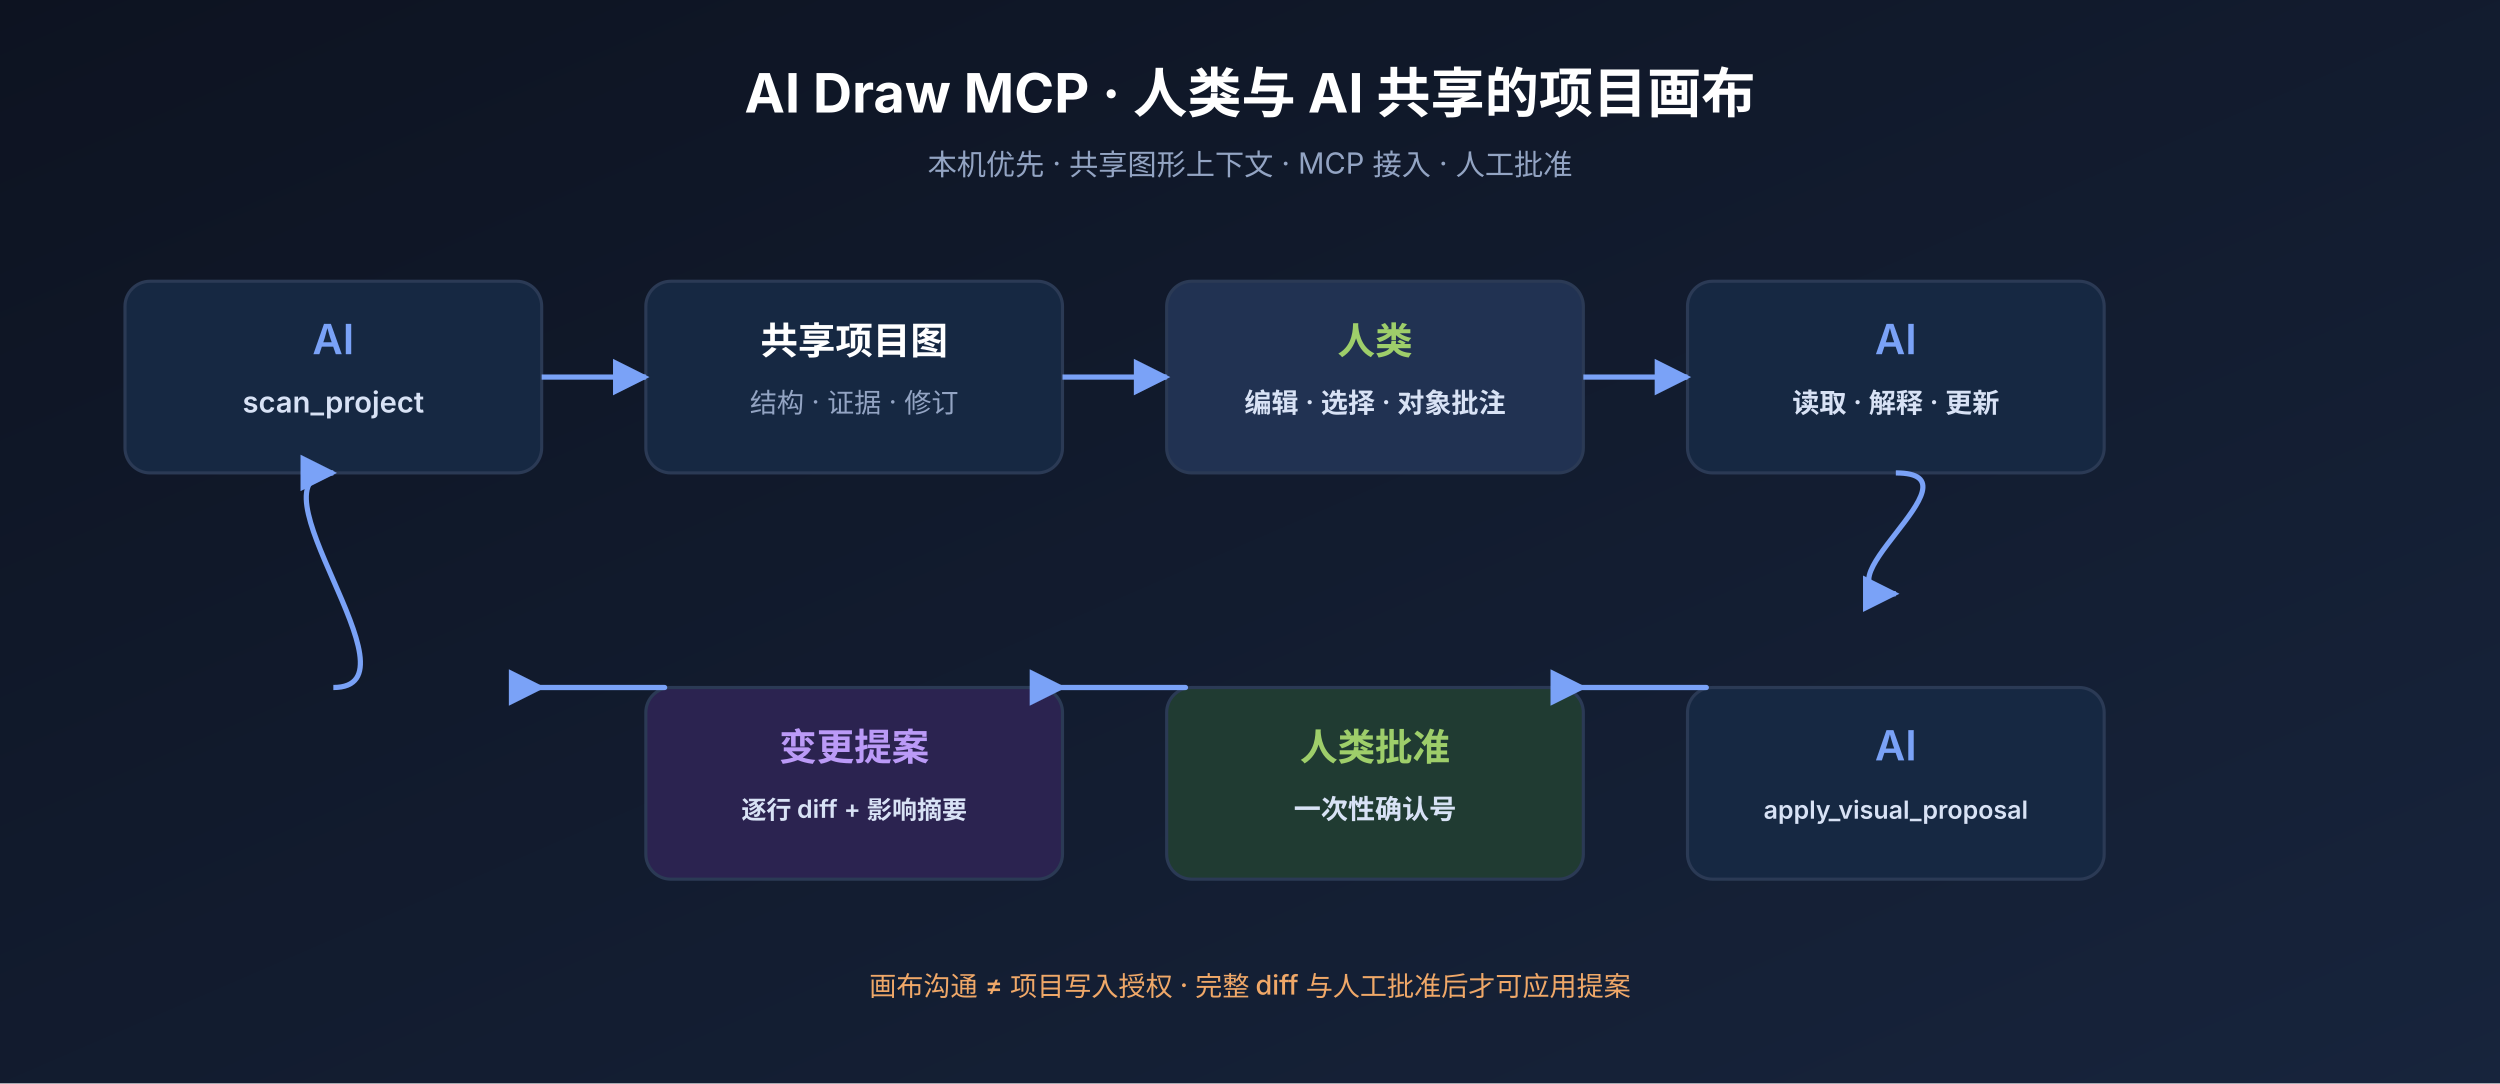
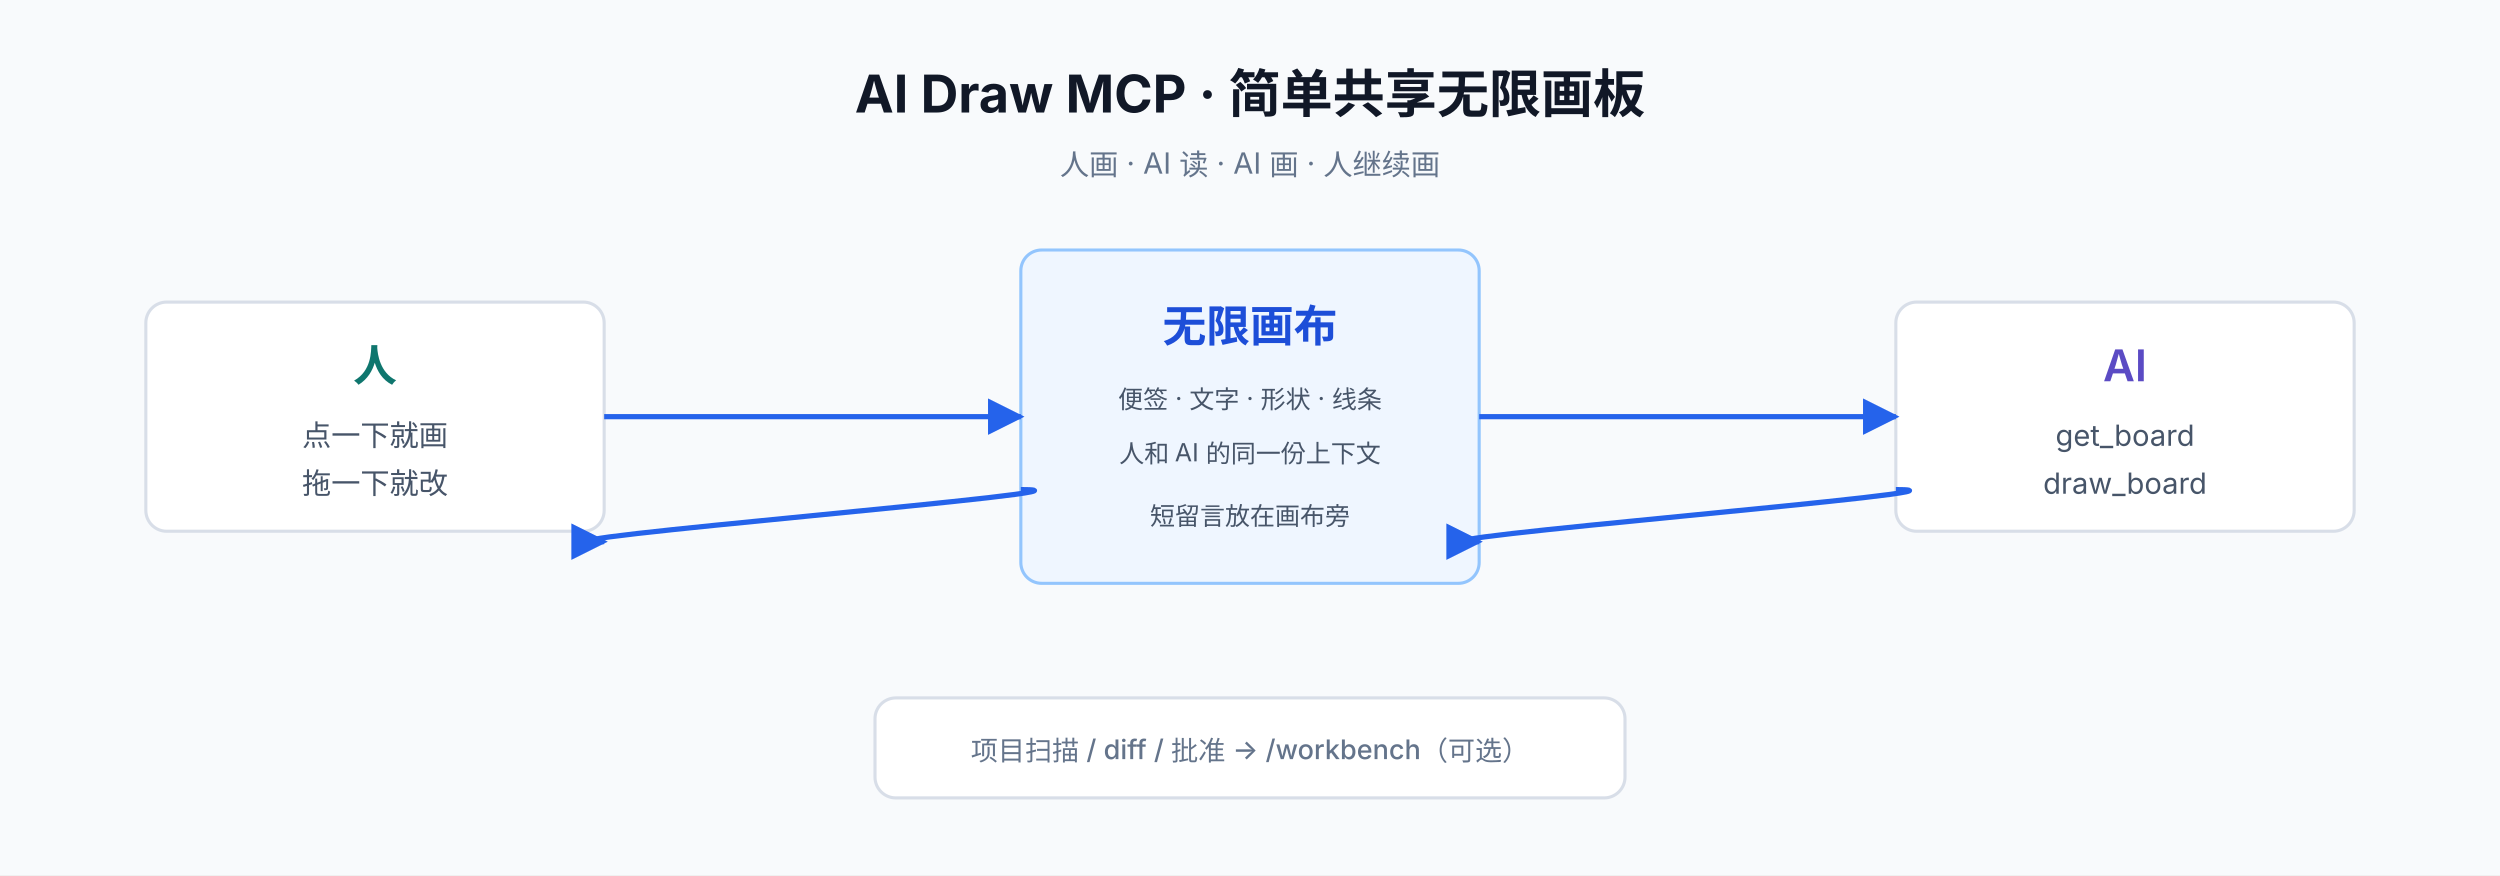
- <svg xmlns="http://www.w3.org/2000/svg" width="1200" height="520" viewBox="0 0 1200 520" role="img" aria-labelledby="title desc">
+ <svg xmlns="http://www.w3.org/2000/svg" width="1200" height="420" viewBox="0 0 1200 420" role="img" aria-labelledby="title desc">
  <defs>
    <marker id="arrow" viewBox="0 0 10 10" refX="9" refY="5" markerWidth="7" markerHeight="7" orient="auto-start-reverse">
-       <path d="M 0 0 L 10 5 L 0 10 z" fill="#7aa2f7" />
+       <path d="M 0 0 L 10 5 L 0 10 z" fill="#2563eb" />
    </marker>
-     <linearGradient id="bg" x1="0" y1="0" x2="1" y2="1">
-       <stop offset="0" stop-color="#0d1321" />
-       <stop offset="1" stop-color="#17243c" />
-     </linearGradient>
  </defs>
-   <rect width="1200" height="520" fill="url(#bg)" />
-   <text x="600" y="54" fill="#ffffff" font-family="-apple-system,BlinkMacSystemFont,'Segoe UI',sans-serif" font-size="26" font-weight="700" text-anchor="middle">AI Draw MCP · 人类与 AI 共享的项目画布</text>
-   <text x="600" y="84" fill="#93a4c3" font-family="-apple-system,BlinkMacSystemFont,'Segoe UI',sans-serif" font-size="14" font-weight="400" text-anchor="middle">本机优先 · 共享图形上下文 · MCP 接入 · 人工批准</text>
-   <rect x="60" y="135" width="200" height="92" rx="12" fill="#162842" stroke="#2b3a55" stroke-width="1.5" />
-   <text x="160" y="170" fill="#7aa2f7" font-family="-apple-system,BlinkMacSystemFont,'Segoe UI',sans-serif" font-size="20" font-weight="600" text-anchor="middle">AI</text>
-   <text x="160" y="198" fill="#d8e2f5" font-family="-apple-system,BlinkMacSystemFont,'Segoe UI',sans-serif" font-size="14" font-weight="600" text-anchor="middle">scan_project</text>
-   <rect x="310" y="135" width="200" height="92" rx="12" fill="#162842" stroke="#2b3a55" stroke-width="1.5" />
-   <text x="410" y="170" fill="#ffffff" font-family="-apple-system,BlinkMacSystemFont,'Segoe UI',sans-serif" font-size="18" font-weight="600" text-anchor="middle">共享项目图</text>
-   <text x="410" y="198" fill="#93a4c3" font-family="-apple-system,BlinkMacSystemFont,'Segoe UI',sans-serif" font-size="13" font-weight="400" text-anchor="middle">结构 · 证据 · 修订</text>
-   <rect x="560" y="135" width="200" height="92" rx="12" fill="#213252" stroke="#2b3a55" stroke-width="1.5" />
-   <text x="660" y="170" fill="#9ece6a" font-family="-apple-system,BlinkMacSystemFont,'Segoe UI',sans-serif" font-size="18" font-weight="600" text-anchor="middle">人类</text>
-   <text x="660" y="198" fill="#d8e2f5" font-family="-apple-system,BlinkMacSystemFont,'Segoe UI',sans-serif" font-size="13" font-weight="600" text-anchor="middle">编辑 · 选择 · 对象批注</text>
-   <rect x="810" y="135" width="200" height="92" rx="12" fill="#162842" stroke="#2b3a55" stroke-width="1.5" />
-   <text x="910" y="170" fill="#7aa2f7" font-family="-apple-system,BlinkMacSystemFont,'Segoe UI',sans-serif" font-size="20" font-weight="600" text-anchor="middle">AI</text>
-   <text x="910" y="198" fill="#d8e2f5" font-family="-apple-system,BlinkMacSystemFont,'Segoe UI',sans-serif" font-size="13" font-weight="600" text-anchor="middle">读取 · 解释 · 更新</text>
-   <rect x="310" y="330" width="200" height="92" rx="12" fill="#2b2350" stroke="#2b3a55" stroke-width="1.5" />
-   <text x="410" y="365" fill="#bb9af7" font-family="-apple-system,BlinkMacSystemFont,'Segoe UI',sans-serif" font-size="18" font-weight="600" text-anchor="middle">变更提案</text>
-   <text x="410" y="393" fill="#d8e2f5" font-family="-apple-system,BlinkMacSystemFont,'Segoe UI',sans-serif" font-size="12" font-weight="600" text-anchor="middle">逐行 diff + 影响摘要</text>
-   <rect x="560" y="330" width="200" height="92" rx="12" fill="#203b32" stroke="#2b3a55" stroke-width="1.5" />
-   <text x="660" y="365" fill="#9ece6a" font-family="-apple-system,BlinkMacSystemFont,'Segoe UI',sans-serif" font-size="18" font-weight="600" text-anchor="middle">人类批准</text>
-   <text x="660" y="393" fill="#d8e2f5" font-family="-apple-system,BlinkMacSystemFont,'Segoe UI',sans-serif" font-size="13" font-weight="600" text-anchor="middle">一次性确认号</text>
-   <rect x="810" y="330" width="200" height="92" rx="12" fill="#162842" stroke="#2b3a55" stroke-width="1.5" />
-   <text x="910" y="365" fill="#7aa2f7" font-family="-apple-system,BlinkMacSystemFont,'Segoe UI',sans-serif" font-size="20" font-weight="600" text-anchor="middle">AI</text>
-   <text x="910" y="393" fill="#d8e2f5" font-family="-apple-system,BlinkMacSystemFont,'Segoe UI',sans-serif" font-size="12" font-weight="600" text-anchor="middle">apply_visual_proposal</text>
-   <path d="M 260 181 C 305 181, 265 181, 310 181" fill="none" stroke="#7aa2f7" stroke-width="2.5" marker-end="url(#arrow)" />
-   <path d="M 510 181 C 555 181, 515 181, 560 181" fill="none" stroke="#7aa2f7" stroke-width="2.5" marker-end="url(#arrow)" />
-   <path d="M 760 181 C 805 181, 765 181, 810 181" fill="none" stroke="#7aa2f7" stroke-width="2.5" marker-end="url(#arrow)" />
-   <path d="M 910 227 C 955 227, 865 285, 910 285" fill="none" stroke="#7aa2f7" stroke-width="2.5" marker-end="url(#arrow)" />
-   <path d="M 810 330 C 855 330, 715 330, 760 330" fill="none" stroke="#7aa2f7" stroke-width="2.5" marker-end="url(#arrow)" />
-   <path d="M 560 330 C 605 330, 465 330, 510 330" fill="none" stroke="#7aa2f7" stroke-width="2.5" marker-end="url(#arrow)" />
-   <path d="M 310 330 C 355 330, 215 330, 260 330" fill="none" stroke="#7aa2f7" stroke-width="2.5" marker-end="url(#arrow)" />
-   <path d="M 160 330 C 205 330, 115 227, 160 227" fill="none" stroke="#7aa2f7" stroke-width="2.5" marker-end="url(#arrow)" />
-   <text x="600" y="478" fill="#f0a868" font-family="-apple-system,BlinkMacSystemFont,'Segoe UI',sans-serif" font-size="13" font-weight="500" text-anchor="middle">画布沟通 ≠ 项目写入授权 · 完整 diff 与人工批准后才可应用提案</text>
+   <rect width="1200" height="420" fill="#f8fafc" />
+   <text x="600" y="54" fill="#111827" font-family="-apple-system,BlinkMacSystemFont,'Segoe UI',sans-serif" font-size="25" font-weight="700" text-anchor="middle">AI Draw MCP · 简单共享无限画板</text>
+   <text x="600" y="84" fill="#64748b" font-family="-apple-system,BlinkMacSystemFont,'Segoe UI',sans-serif" font-size="14" font-weight="400" text-anchor="middle">人画 · AI 读 · AI 画 · 人继续画</text>
+   <rect x="70" y="145" width="220" height="110" rx="10" fill="#ffffff" stroke="#d8dee8" stroke-width="1.5" />
+   <text x="180" y="183" fill="#0f766e" font-family="-apple-system,BlinkMacSystemFont,'Segoe UI',sans-serif" font-size="21" font-weight="600" text-anchor="middle">人</text>
+   <text x="180" y="214" fill="#475569" font-family="-apple-system,BlinkMacSystemFont,'Segoe UI',sans-serif" font-size="14" font-weight="400" text-anchor="middle">点一下就画</text>
+   <text x="180" y="237" fill="#475569" font-family="-apple-system,BlinkMacSystemFont,'Segoe UI',sans-serif" font-size="14" font-weight="400" text-anchor="middle">拖一下就改</text>
+   <rect x="490" y="120" width="220" height="160" rx="10" fill="#eff6ff" stroke="#93c5fd" stroke-width="1.5" />
+   <text x="600" y="164" fill="#1d4ed8" font-family="-apple-system,BlinkMacSystemFont,'Segoe UI',sans-serif" font-size="21" font-weight="600" text-anchor="middle">无限画布</text>
+   <text x="600" y="196" fill="#475569" font-family="-apple-system,BlinkMacSystemFont,'Segoe UI',sans-serif" font-size="12" font-weight="400" text-anchor="middle">便签 · 文字 · 形状 · 线条</text>
+   <text x="600" y="222" fill="#475569" font-family="-apple-system,BlinkMacSystemFont,'Segoe UI',sans-serif" font-size="12" font-weight="400" text-anchor="middle">人和 AI 的同一份上下文</text>
+   <text x="600" y="252" fill="#475569" font-family="-apple-system,BlinkMacSystemFont,'Segoe UI',sans-serif" font-size="12" font-weight="400" text-anchor="middle">短留言放在画布旁</text>
+   <rect x="910" y="145" width="220" height="110" rx="10" fill="#ffffff" stroke="#d8dee8" stroke-width="1.5" />
+   <text x="1020" y="183" fill="#5b4bc4" font-family="-apple-system,BlinkMacSystemFont,'Segoe UI',sans-serif" font-size="21" font-weight="600" text-anchor="middle">AI</text>
+   <text x="1020" y="214" fill="#475569" font-family="-apple-system,BlinkMacSystemFont,'Segoe UI',sans-serif" font-size="14" font-weight="400" text-anchor="middle">get_board</text>
+   <text x="1020" y="237" fill="#475569" font-family="-apple-system,BlinkMacSystemFont,'Segoe UI',sans-serif" font-size="14" font-weight="400" text-anchor="middle">draw_board</text>
+   <path d="M 290 200 C 345 200, 435 200, 490 200" fill="none" stroke="#2563eb" stroke-width="2.5" marker-end="url(#arrow)" />
+   <path d="M 710 200 C 765 200, 855 200, 910 200" fill="none" stroke="#2563eb" stroke-width="2.5" marker-end="url(#arrow)" />
+   <path d="M 910 235 C 965 235, 655 260, 710 260" fill="none" stroke="#2563eb" stroke-width="2.5" marker-end="url(#arrow)" />
+   <path d="M 490 235 C 545 235, 235 260, 290 260" fill="none" stroke="#2563eb" stroke-width="2.5" marker-end="url(#arrow)" />
+   <rect x="420" y="335" width="360" height="48" rx="10" fill="#ffffff" stroke="#d8dee8" stroke-width="1.5" />
+   <text x="600" y="365" fill="#64748b" font-family="-apple-system,BlinkMacSystemFont,'Segoe UI',sans-serif" font-size="13" font-weight="500" text-anchor="middle">项目扫描 / diff / 批准 → /workbench（可选）</text>
</svg>
